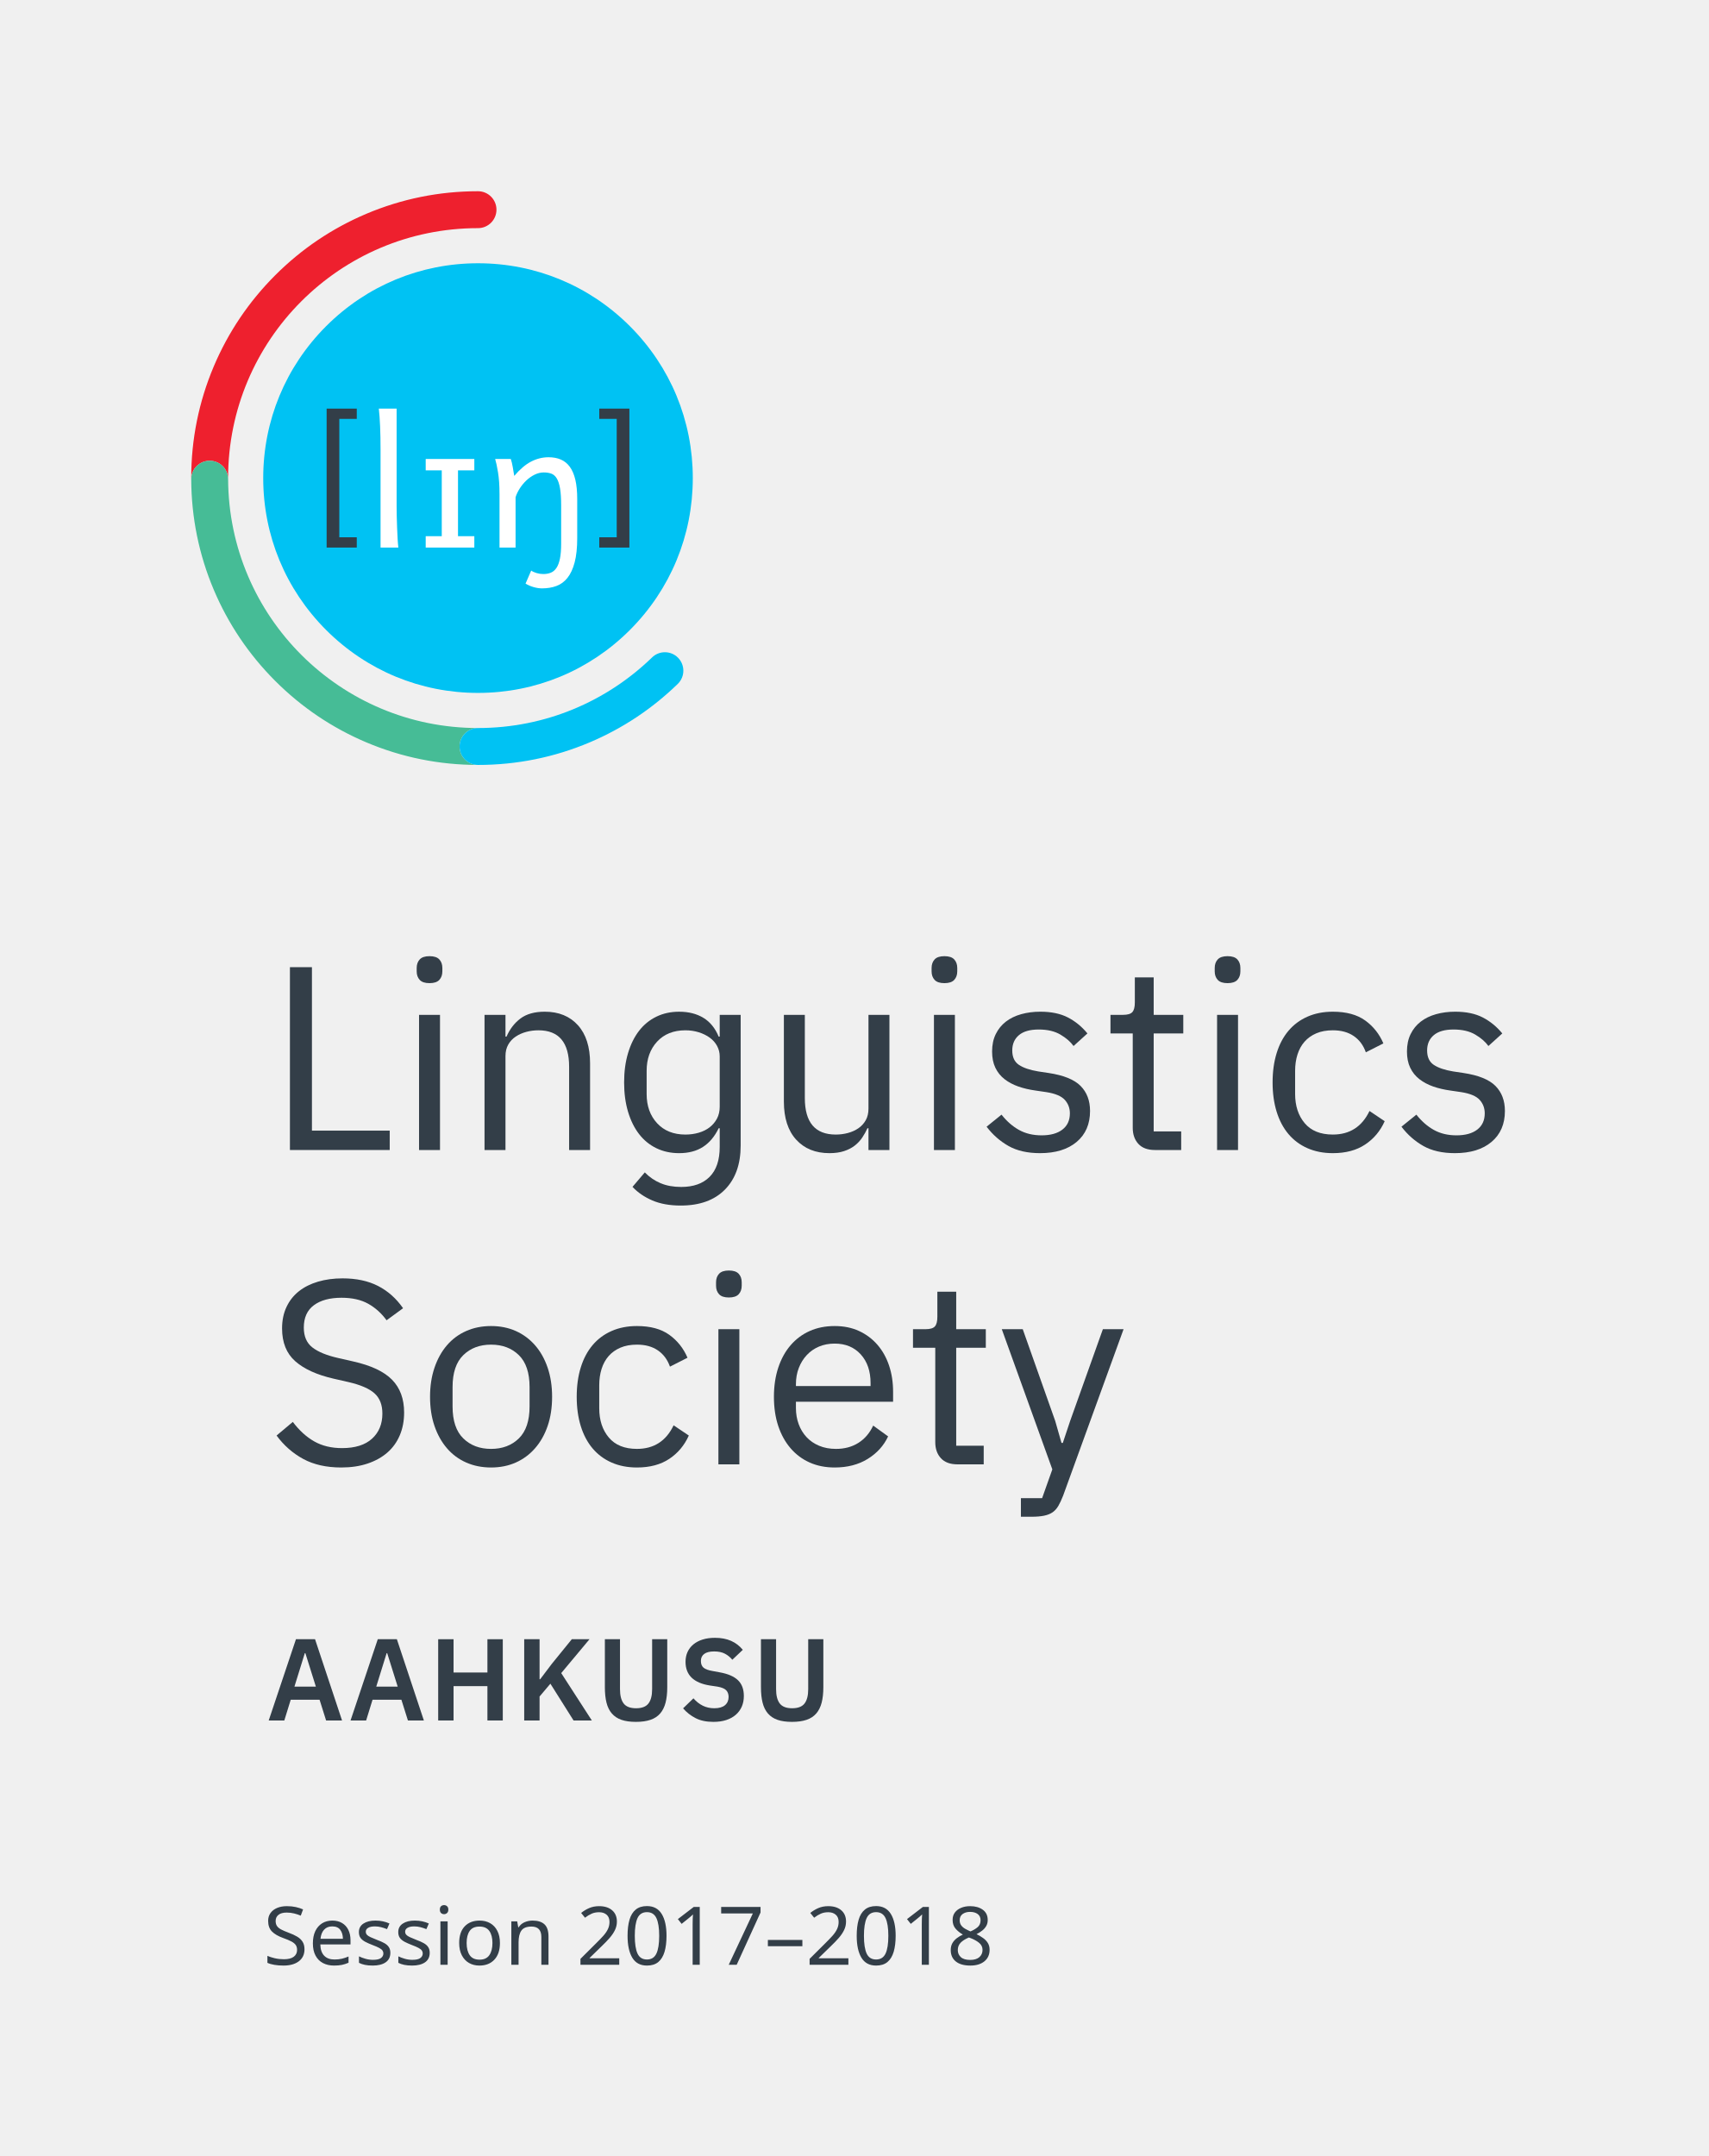
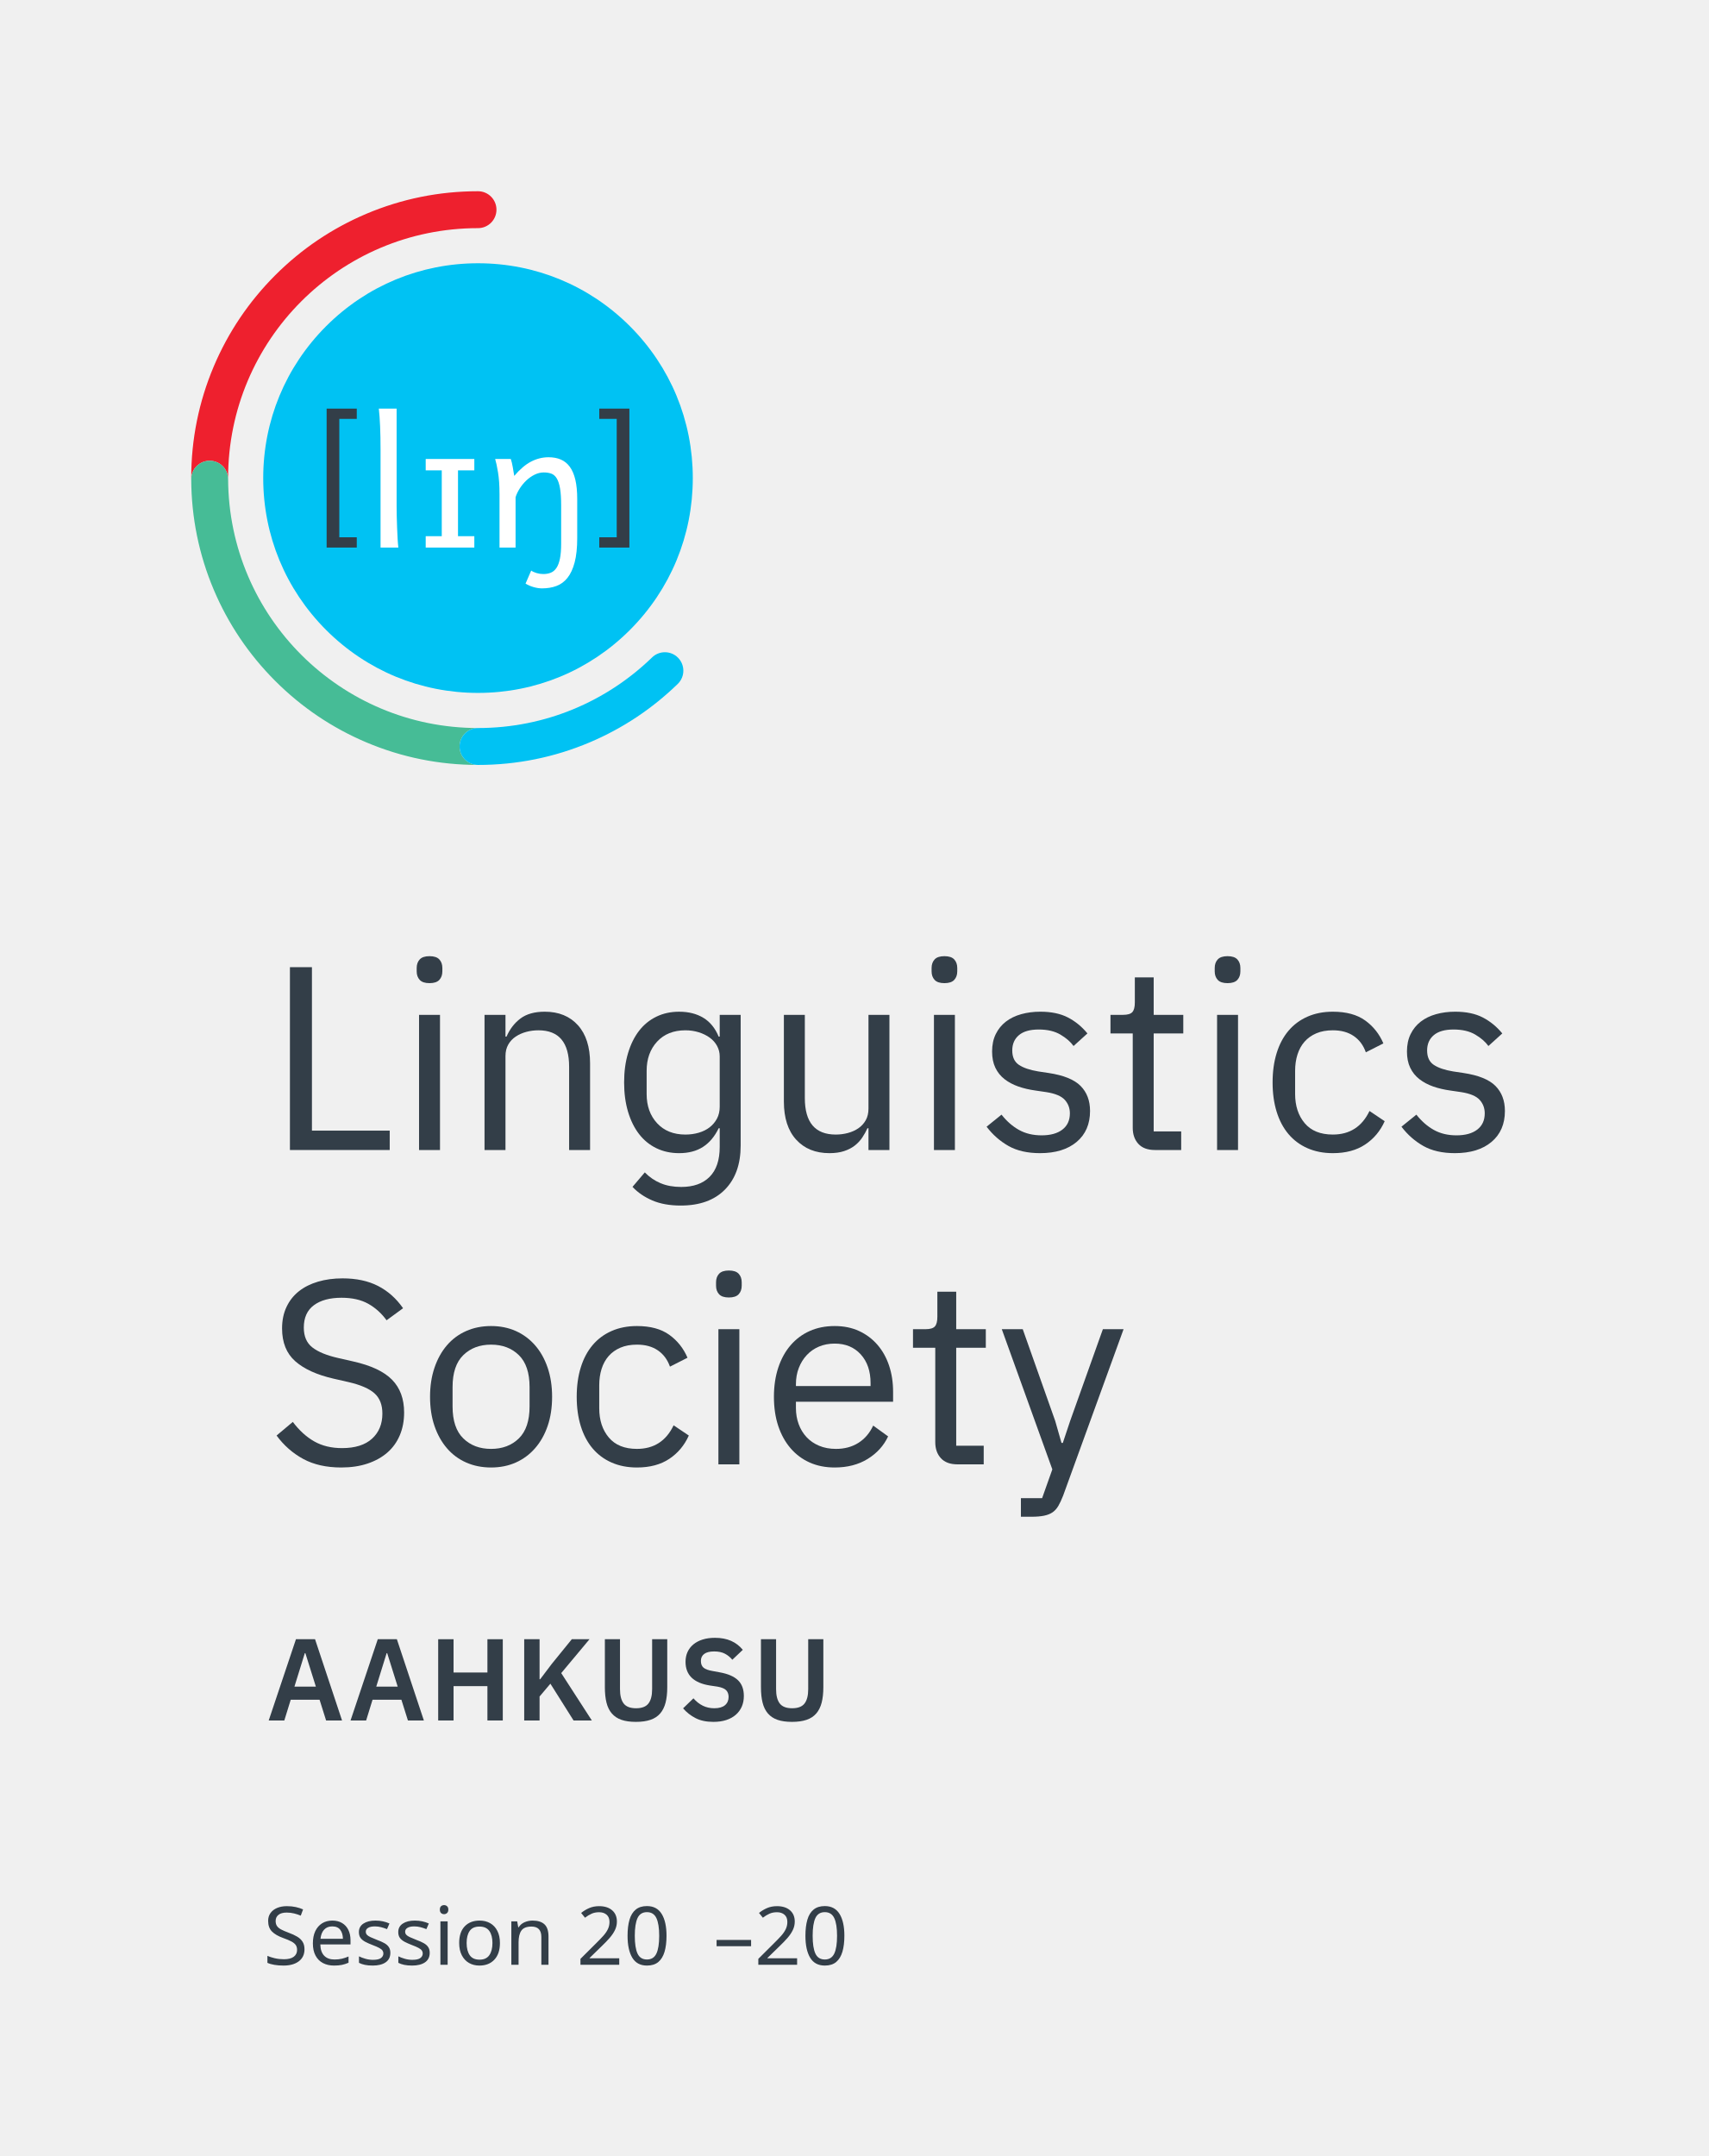
<svg xmlns="http://www.w3.org/2000/svg" xmlns:xlink="http://www.w3.org/1999/xlink" version="1.0" id="Logotypes" x="0px" y="0px" width="633.191px" height="798.955px" viewBox="0 0 633.191 798.955" enable-background="new 0 0 633.191 798.955" xml:space="preserve">
  <g>
    <defs>
      <rect id="SVGID_23_" width="633.191" height="798.955" />
    </defs>
    <clipPath id="SVGID_2_">
      <use xlink:href="#SVGID_23_" overflow="visible" />
    </clipPath>
    <g clip-path="url(#SVGID_2_)">
      <g>
        <g>
          <g>
            <path fill="#EE202E" d="M77.711,170.747c3.777,0,6.838,3.061,6.838,6.837c-0.002-0.14-0.006-0.278-0.006-0.419       c0-51.154,41.469-92.623,92.623-92.623c3.777,0,6.838-3.061,6.838-6.838c0-3.776-3.061-6.838-6.838-6.838       c-14.344,0-28.266,2.813-41.381,8.359C123.127,84.58,111.76,92.242,102.002,102c-9.758,9.759-17.422,21.125-22.775,33.784       c-5.547,13.115-8.359,27.037-8.359,41.381c0,0.141,0.004,0.279,0.005,0.419C70.873,173.808,73.934,170.747,77.711,170.747z" />
            <path fill="#46BC96" d="M170.33,276.627c0-3.776,3.061-6.838,6.836-6.838c-51.016,0-92.393-41.242-92.617-92.205       c0-3.776-3.061-6.837-6.838-6.837s-6.838,3.061-6.838,6.837c0.055,14.196,2.862,27.976,8.354,40.963       c5.354,12.659,13.018,24.025,22.775,33.783c9.758,9.759,21.125,17.421,33.783,22.775c13.115,5.547,27.037,8.359,41.381,8.359       C173.391,283.465,170.33,280.403,170.33,276.627z" />
            <path fill="#00C2F3" d="M251.266,243.702c-2.67-2.671-6.998-2.671-9.67,0c-16.672,16.146-39.387,26.087-64.43,26.087       c-3.775,0-6.836,3.062-6.836,6.838s3.061,6.838,6.836,6.838c14.346,0,28.268-2.813,41.383-8.359       c12.203-5.16,23.199-12.474,32.717-21.732C253.938,250.702,253.938,246.373,251.266,243.702z" />
          </g>
          <g>
            <path fill="#00C2F3" d="M233.459,120.874c-15.035-15.035-35.027-23.315-56.293-23.315c-21.262,0-41.254,8.28-56.291,23.315       c-15.035,15.036-23.316,35.027-23.316,56.291c0,21.266,8.281,41.255,23.316,56.292c15.037,15.035,35.029,23.317,56.291,23.317       c21.266,0,41.258-8.282,56.293-23.317c15.035-15.037,23.314-35.026,23.314-56.292       C256.773,155.901,248.494,135.91,233.459,120.874z" />
            <path fill="#333E48" d="M121.063,202.91v-51.489h11.168v3.807h-6.473v43.877h6.473v3.806H121.063z" />
            <path fill="#333E48" d="M233.271,151.421v51.489h-11.164v-3.806h6.469v-43.877h-6.469v-3.807H233.271z" />
            <path fill="#FFFFFF" d="M146.998,187.625c0,1.028,0.016,2.242,0.047,3.636c0.031,1.395,0.076,2.813,0.131,4.248       c0.053,1.438,0.115,2.812,0.193,4.12c0.072,1.309,0.164,2.402,0.271,3.281h-6.596v-36.364c0-3.133-0.053-5.969-0.162-8.512       c-0.105-2.543-0.268-4.748-0.482-6.613h6.598V187.625z" />
            <path fill="#FFFFFF" d="M175.801,170.085v4.217h-6.051v24.394h6.051v4.216h-18.021v-4.216h5.953v-24.394h-5.953v-4.217H175.801       z" />
            <path fill="#FFFFFF" d="M189.316,170.085c0.129,0.345,0.258,0.789,0.387,1.338c0.129,0.546,0.246,1.119,0.354,1.721       c0.105,0.6,0.203,1.19,0.291,1.77l0.256,1.447c2.061-2.445,4.129-4.209,6.211-5.293c2.08-1.083,4.25-1.625,6.5-1.625       c1.717,0,3.234,0.284,4.555,0.852c1.318,0.57,2.43,1.471,3.33,2.703c0.9,1.234,1.582,2.834,2.045,4.796       c0.461,1.964,0.691,4.327,0.691,7.097v14.48c0,3.626-0.318,6.636-0.951,9.027c-0.631,2.393-1.518,4.302-2.654,5.73       c-1.137,1.424-2.506,2.434-4.104,3.022c-1.598,0.591-3.373,0.886-5.326,0.886c-0.965,0-2-0.155-3.105-0.467       c-1.104-0.312-2.107-0.745-3.008-1.304l2.092-4.827c0.494,0.365,1.152,0.67,1.979,0.918c0.826,0.246,1.67,0.369,2.525,0.369       c1.031,0,1.953-0.166,2.77-0.498c0.814-0.333,1.506-0.916,2.074-1.754c0.57-0.837,1.004-1.984,1.305-3.443       s0.449-3.315,0.449-5.567v-14.16c0-2.574-0.133-4.661-0.4-6.259c-0.27-1.599-0.672-2.844-1.209-3.733       c-0.535-0.89-1.205-1.485-2.012-1.787c-0.803-0.299-1.742-0.45-2.814-0.45c-1.158,0-2.289,0.273-3.395,0.822       c-1.104,0.547-2.119,1.255-3.043,2.123c-0.922,0.868-1.736,1.85-2.443,2.945c-0.709,1.094-1.234,2.188-1.578,3.281v18.666       h-5.953v-19.792c0-3.175-0.184-5.862-0.549-8.062c-0.363-2.199-0.719-3.856-1.061-4.973H189.316z" />
          </g>
        </g>
      </g>
      <g>
        <path fill="#333E48" d="M107.458,426.163v-67.756h8.154v60.572h28.83v7.184H107.458z" />
        <path fill="#333E48" d="M159.196,364.329c-1.684,0-2.897-0.403-3.641-1.213c-0.745-0.809-1.116-1.859-1.116-3.155v-1.263     c0-1.293,0.372-2.344,1.116-3.154c0.743-0.809,1.957-1.213,3.641-1.213c1.682,0,2.896,0.404,3.64,1.213     c0.743,0.811,1.116,1.861,1.116,3.154v1.263c0,1.296-0.373,2.347-1.116,3.155C162.091,363.926,160.877,364.329,159.196,364.329z      M155.313,376.075h7.766v50.088h-7.766V376.075z" />
        <path fill="#333E48" d="M179.581,426.163v-50.088h7.766v8.061h0.388c1.229-2.817,2.96-5.061,5.193-6.727     c2.233-1.665,5.225-2.499,8.979-2.499c5.177,0,9.271,1.667,12.28,4.999c3.009,3.334,4.514,8.041,4.514,14.124v32.13h-7.766     v-30.838c0-9.016-3.786-13.523-11.357-13.523c-1.553,0-3.058,0.195-4.514,0.584c-1.456,0.39-2.766,0.974-3.931,1.752     c-1.165,0.777-2.087,1.767-2.766,2.967c-0.68,1.199-1.02,2.609-1.02,4.231v34.827H179.581z" />
        <path fill="#333E48" d="M274.515,424.513c0,6.924-1.941,12.36-5.824,16.309c-3.883,3.946-9.352,5.922-16.405,5.922     c-4.077,0-7.588-0.635-10.532-1.901c-2.945-1.27-5.387-2.942-7.329-5.022l4.562-5.362c1.682,1.731,3.624,3.065,5.824,3.997     c2.199,0.931,4.756,1.396,7.668,1.396c4.529,0,8.041-1.252,10.532-3.752c2.491-2.505,3.737-6.193,3.737-11.068v-6.928h-0.388     c-1.489,3.075-3.431,5.381-5.824,6.918c-2.395,1.539-5.339,2.308-8.833,2.308c-3.106,0-5.921-0.616-8.445-1.845     c-2.523-1.229-4.659-2.976-6.406-5.241c-1.748-2.265-3.106-5.015-4.077-8.251c-0.971-3.235-1.456-6.859-1.456-10.872     c0-4.012,0.485-7.636,1.456-10.872c0.971-3.235,2.33-5.985,4.077-8.251c1.747-2.265,3.883-4.012,6.406-5.242     c2.524-1.229,5.339-1.844,8.445-1.844c3.495,0,6.487,0.753,8.979,2.258c2.491,1.507,4.383,3.829,5.679,6.968h0.388v-8.061h7.766     V424.513z M254.033,420.437c1.748,0,3.397-0.229,4.951-0.684s2.896-1.122,4.028-2c1.131-0.877,2.039-1.951,2.718-3.219     c0.679-1.268,1.019-2.748,1.019-4.439V391.46c0-1.365-0.324-2.649-0.971-3.854c-0.647-1.203-1.553-2.227-2.718-3.072     s-2.523-1.512-4.077-2s-3.203-0.732-4.951-0.732c-4.401,0-7.896,1.398-10.483,4.195c-2.589,2.797-3.883,6.406-3.883,10.83v8.584     c0,4.423,1.293,8.033,3.883,10.83C246.137,419.038,249.632,420.437,254.033,420.437z" />
        <path fill="#333E48" d="M321.885,418.103h-0.388c-0.519,1.154-1.149,2.291-1.893,3.412c-0.745,1.121-1.667,2.114-2.766,2.979     c-1.102,0.865-2.427,1.554-3.98,2.066c-1.553,0.512-3.366,0.769-5.436,0.769c-5.178,0-9.287-1.665-12.328-4.999     c-3.042-3.332-4.563-8.04-4.563-14.124v-32.13h7.766v30.838c0,9.016,3.818,13.523,11.455,13.523c1.553,0,3.058-0.194,4.514-0.584     c1.456-0.389,2.75-0.973,3.883-1.75c1.132-0.779,2.038-1.768,2.718-2.968c0.68-1.199,1.019-2.644,1.019-4.33v-34.729h7.766     v50.088h-7.766V418.103z" />
        <path fill="#333E48" d="M350.035,364.329c-1.684,0-2.897-0.403-3.64-1.213c-0.745-0.809-1.116-1.859-1.116-3.155v-1.263     c0-1.293,0.372-2.344,1.116-3.154c0.743-0.809,1.957-1.213,3.64-1.213c1.682,0,2.896,0.404,3.64,1.213     c0.743,0.811,1.116,1.861,1.116,3.154v1.263c0,1.296-0.373,2.347-1.116,3.155C352.93,363.926,351.717,364.329,350.035,364.329z      M346.152,376.075h7.766v50.088h-7.766V376.075z" />
        <path fill="#333E48" d="M385.466,427.328c-4.659,0-8.559-0.89-11.697-2.669c-3.14-1.779-5.841-4.158-8.105-7.135l5.533-4.466     c1.941,2.46,4.109,4.353,6.504,5.679c2.394,1.327,5.177,1.99,8.348,1.99c3.3,0,5.873-0.712,7.717-2.136     c1.845-1.423,2.767-3.43,2.767-6.019c0-1.941-0.631-3.606-1.893-4.999c-1.262-1.392-3.543-2.345-6.844-2.863l-3.98-0.583     c-2.33-0.323-4.465-0.824-6.407-1.504s-3.64-1.586-5.096-2.719c-1.456-1.131-2.589-2.539-3.397-4.223     c-0.811-1.682-1.213-3.688-1.213-6.018c0-2.459,0.452-4.611,1.359-6.455c0.906-1.846,2.151-3.381,3.737-4.611     c1.585-1.229,3.478-2.15,5.679-2.767c2.199-0.614,4.563-0.922,7.086-0.922c4.077,0,7.49,0.712,10.241,2.136     c2.75,1.424,5.16,3.396,7.232,5.921l-5.145,4.659c-1.101-1.553-2.718-2.961-4.854-4.223c-2.135-1.262-4.821-1.893-8.057-1.893     c-3.237,0-5.679,0.695-7.329,2.087c-1.65,1.392-2.475,3.285-2.475,5.679c0,2.46,0.825,4.239,2.475,5.339     c1.65,1.102,4.029,1.909,7.135,2.427l3.883,0.582c5.565,0.842,9.513,2.443,11.843,4.805c2.33,2.363,3.495,5.453,3.495,9.271     c0,4.854-1.651,8.672-4.951,11.454C395.755,425.938,391.225,427.328,385.466,427.328z" />
        <path fill="#333E48" d="M428.081,426.163c-2.718,0-4.773-0.758-6.164-2.275c-1.392-1.516-2.087-3.503-2.087-5.957v-34.964h-8.251     v-6.892h4.659c1.682,0,2.831-0.34,3.446-1.02c0.614-0.68,0.922-1.859,0.922-3.543v-9.319h6.989v13.882h10.969v6.892h-10.969     v36.305h10.192v6.892H428.081z" />
        <path fill="#333E48" d="M454.97,364.329c-1.684,0-2.897-0.403-3.64-1.213c-0.745-0.809-1.117-1.859-1.117-3.155v-1.263     c0-1.293,0.372-2.344,1.117-3.154c0.743-0.809,1.957-1.213,3.64-1.213c1.682,0,2.896,0.404,3.64,1.213     c0.743,0.811,1.116,1.861,1.116,3.154v1.263c0,1.296-0.374,2.347-1.116,3.155C457.865,363.926,456.652,364.329,454.97,364.329z      M451.087,376.075h7.766v50.088h-7.766V376.075z" />
        <path fill="#333E48" d="M493.992,427.328c-3.495,0-6.634-0.616-9.416-1.845c-2.783-1.229-5.129-2.976-7.038-5.241     c-1.91-2.265-3.366-5.015-4.368-8.251c-1.004-3.235-1.504-6.859-1.504-10.872c0-4.012,0.5-7.636,1.504-10.872     c1.002-3.235,2.458-5.985,4.368-8.251c1.908-2.265,4.254-4.012,7.038-5.242c2.782-1.229,5.921-1.844,9.416-1.844     c4.982,0,8.979,1.084,11.988,3.251c3.009,2.17,5.257,5,6.747,8.494l-6.504,3.301c-0.907-2.588-2.395-4.595-4.465-6.019     c-2.072-1.423-4.659-2.136-7.766-2.136c-2.33,0-4.368,0.373-6.116,1.116c-1.747,0.745-3.203,1.78-4.368,3.106     c-1.165,1.327-2.039,2.912-2.621,4.756c-0.583,1.846-0.874,3.868-0.874,6.067v8.542c0,4.402,1.18,8.009,3.543,10.824     c2.361,2.814,5.839,4.223,10.435,4.223c6.276,0,10.807-2.912,13.59-8.736l5.63,3.785c-1.618,3.625-4.028,6.504-7.232,8.64     C502.777,426.261,498.781,427.328,493.992,427.328z" />
        <path fill="#333E48" d="M539.227,427.328c-4.66,0-8.559-0.89-11.697-2.669c-3.14-1.779-5.841-4.158-8.105-7.135l5.533-4.466     c1.941,2.46,4.109,4.353,6.504,5.679c2.393,1.327,5.176,1.99,8.348,1.99c3.3,0,5.873-0.712,7.717-2.136     c1.845-1.423,2.767-3.43,2.767-6.019c0-1.941-0.631-3.606-1.893-4.999c-1.262-1.392-3.543-2.345-6.844-2.863l-3.98-0.583     c-2.33-0.323-4.465-0.824-6.407-1.504c-1.942-0.68-3.64-1.586-5.096-2.719c-1.456-1.131-2.589-2.539-3.397-4.223     c-0.81-1.682-1.213-3.688-1.213-6.018c0-2.459,0.452-4.611,1.359-6.455c0.906-1.846,2.151-3.381,3.737-4.611     c1.585-1.229,3.478-2.15,5.679-2.767c2.199-0.614,4.563-0.922,7.086-0.922c4.077,0,7.489,0.712,10.241,2.136     c2.75,1.424,5.16,3.396,7.232,5.921l-5.145,4.659c-1.101-1.553-2.718-2.961-4.854-4.223c-2.135-1.262-4.821-1.893-8.057-1.893     c-3.237,0-5.679,0.695-7.329,2.087c-1.65,1.392-2.476,3.285-2.476,5.679c0,2.46,0.826,4.239,2.476,5.339     c1.65,1.102,4.029,1.909,7.135,2.427l3.883,0.582c5.565,0.842,9.513,2.443,11.843,4.805c2.33,2.363,3.495,5.453,3.495,9.271     c0,4.854-1.65,8.672-4.951,11.454C549.516,425.938,544.985,427.328,539.227,427.328z" />
        <path fill="#333E48" d="M126.483,543.813c-5.501,0-10.192-1.053-14.075-3.154c-3.883-2.103-7.184-5-9.901-8.688l6.019-5.048     c2.393,3.172,5.047,5.582,7.959,7.232s6.342,2.475,10.29,2.475c4.854,0,8.557-1.164,11.114-3.494     c2.556-2.33,3.834-5.436,3.834-9.318c0-3.235-0.971-5.728-2.912-7.475c-1.941-1.748-5.145-3.139-9.61-4.175l-5.533-1.262     c-6.213-1.423-10.954-3.575-14.221-6.455c-3.269-2.879-4.902-6.94-4.902-12.183c0-2.976,0.549-5.63,1.65-7.959     c1.1-2.33,2.636-4.271,4.611-5.824c1.974-1.554,4.335-2.734,7.086-3.544c2.75-0.809,5.776-1.214,9.076-1.214     c5.111,0,9.496,0.939,13.153,2.816c3.655,1.877,6.746,4.627,9.27,8.25l-6.115,4.466c-1.878-2.588-4.143-4.626-6.795-6.116     c-2.654-1.487-5.955-2.232-9.901-2.232c-4.336,0-7.75,0.922-10.241,2.767c-2.492,1.845-3.737,4.611-3.737,8.3     c0,3.236,1.051,5.679,3.155,7.328c2.102,1.65,5.29,2.962,9.562,3.933l5.533,1.262c6.665,1.489,11.486,3.754,14.463,6.795     c2.976,3.042,4.465,7.086,4.465,12.134c0,3.106-0.534,5.921-1.602,8.445c-1.068,2.523-2.606,4.659-4.611,6.406     c-2.007,1.748-4.45,3.106-7.329,4.077C133.359,543.328,130.107,543.813,126.483,543.813z" />
        <path fill="#333E48" d="M182.007,543.813c-3.366,0-6.44-0.615-9.222-1.844c-2.783-1.229-5.162-2.993-7.135-5.291     c-1.975-2.296-3.511-5.047-4.611-8.251c-1.101-3.203-1.65-6.811-1.65-10.823c0-3.946,0.549-7.538,1.65-10.775     c1.1-3.234,2.636-6.002,4.611-8.299c1.973-2.297,4.352-4.061,7.135-5.291c2.782-1.229,5.856-1.844,9.222-1.844     c3.364,0,6.422,0.615,9.173,1.844c2.75,1.23,5.128,2.994,7.135,5.291c2.005,2.297,3.559,5.064,4.66,8.299     c1.1,3.237,1.65,6.829,1.65,10.775c0,4.013-0.55,7.62-1.65,10.823c-1.101,3.204-2.654,5.955-4.66,8.251     c-2.006,2.298-4.385,4.063-7.135,5.291C188.429,543.198,185.372,543.813,182.007,543.813z M182.007,536.921     c4.206,0,7.635-1.293,10.29-3.883c2.653-2.587,3.98-6.535,3.98-11.842v-7.184c0-5.306-1.327-9.254-3.98-11.843     c-2.654-2.587-6.083-3.883-10.29-3.883c-4.207,0-7.637,1.296-10.29,3.883c-2.654,2.589-3.98,6.537-3.98,11.843v7.184     c0,5.307,1.326,9.255,3.98,11.842C174.371,535.628,177.8,536.921,182.007,536.921z" />
        <path fill="#333E48" d="M236.076,543.813c-3.494,0-6.634-0.615-9.416-1.844c-2.783-1.229-5.13-2.977-7.038-5.242     c-1.91-2.265-3.366-5.015-4.368-8.251c-1.004-3.235-1.505-6.859-1.505-10.872c0-4.012,0.5-7.636,1.505-10.872     c1.002-3.235,2.458-5.985,4.368-8.251c1.908-2.265,4.254-4.012,7.038-5.242c2.782-1.229,5.921-1.844,9.416-1.844     c4.982,0,8.979,1.084,11.989,3.252c3.009,2.168,5.257,4.999,6.746,8.493l-6.503,3.301c-0.907-2.588-2.396-4.595-4.466-6.019     c-2.071-1.423-4.659-2.136-7.766-2.136c-2.329,0-4.368,0.373-6.115,1.116c-1.747,0.744-3.203,1.781-4.368,3.106     c-1.165,1.327-2.039,2.912-2.621,4.757c-0.582,1.844-0.874,3.867-0.874,6.066v8.543c0,4.401,1.18,8.008,3.543,10.823     c2.362,2.815,5.839,4.222,10.435,4.222c6.276,0,10.807-2.912,13.59-8.736l5.63,3.786c-1.618,3.625-4.028,6.504-7.231,8.64     C244.861,542.745,240.864,543.813,236.076,543.813z" />
        <path fill="#333E48" d="M270.146,480.814c-1.683,0-2.896-0.403-3.64-1.214c-0.745-0.809-1.116-1.859-1.116-3.154v-1.262     c0-1.294,0.372-2.346,1.116-3.155c0.743-0.809,1.957-1.214,3.64-1.214c1.683,0,2.896,0.405,3.641,1.214     c0.743,0.81,1.116,1.861,1.116,3.155v1.262c0,1.295-0.373,2.346-1.116,3.154C273.042,480.411,271.829,480.814,270.146,480.814z      M266.264,492.56h7.766v50.089h-7.766V492.56z" />
        <path fill="#333E48" d="M309.364,543.813c-3.431,0-6.521-0.615-9.271-1.844c-2.751-1.229-5.113-2.993-7.086-5.291     c-1.975-2.296-3.495-5.047-4.563-8.251c-1.068-3.203-1.602-6.811-1.602-10.823c0-3.946,0.534-7.538,1.602-10.775     c1.068-3.234,2.587-6.002,4.563-8.299c1.973-2.297,4.335-4.061,7.086-5.291c2.75-1.229,5.84-1.844,9.271-1.844     c3.364,0,6.373,0.612,9.027,1.838c2.653,1.226,4.917,2.92,6.794,5.08c1.877,2.159,3.316,4.723,4.32,7.689     c1.002,2.967,1.505,6.223,1.505,9.77v3.676h-36.014v2.33c0,2.136,0.34,4.125,1.02,5.971c0.679,1.844,1.65,3.445,2.912,4.805     c1.262,1.358,2.815,2.426,4.659,3.203c1.844,0.776,3.932,1.164,6.261,1.164c3.169,0,5.937-0.742,8.299-2.232     c2.362-1.487,4.189-3.623,5.485-6.406l5.533,4.006c-1.619,3.452-4.143,6.235-7.572,8.352     C318.164,542.755,314.087,543.813,309.364,543.813z M309.364,497.899c-2.136,0-4.077,0.369-5.824,1.109     c-1.748,0.74-3.252,1.785-4.514,3.136c-1.262,1.35-2.25,2.942-2.961,4.774c-0.713,1.834-1.068,3.844-1.068,6.03v0.675h27.666     v-1.062c0-4.438-1.213-7.989-3.64-10.659S313.375,497.899,309.364,497.899z" />
        <path fill="#333E48" d="M354.89,542.648c-2.718,0-4.773-0.758-6.164-2.274c-1.392-1.518-2.087-3.504-2.087-5.958v-34.964h-8.251     v-6.893h4.659c1.682,0,2.831-0.34,3.446-1.02c0.614-0.679,0.922-1.859,0.922-3.542v-9.319h6.989v13.881h10.969v6.893h-10.969     v36.305h10.192v6.892H354.89z" />
        <path fill="#333E48" d="M408.764,492.56h7.669l-22.423,61.738c-0.583,1.487-1.165,2.732-1.748,3.736     c-0.582,1.003-1.295,1.797-2.135,2.379c-0.842,0.582-1.893,1.002-3.155,1.262c-1.262,0.258-2.8,0.389-4.611,0.389h-3.98v-6.893     h7.863l3.786-10.661l-18.735-51.95h7.766l12.037,34.007l2.33,8.14h0.485l2.718-8.14L408.764,492.56z" />
        <g>
          <path fill="#333E48" d="M120.863,637.562l-2.415-7.679h-10.699l-2.373,7.679h-5.781l10.096-30.112h7.074l10.009,30.112H120.863z       M113.185,612.627h-0.216l-3.839,12.381h7.938L113.185,612.627z" />
          <path fill="#333E48" d="M151.19,637.562l-2.416-7.679h-10.699l-2.372,7.679h-5.781l10.095-30.112h7.076l10.008,30.112H151.19z       M143.511,612.627h-0.215l-3.84,12.381h7.938L143.511,612.627z" />
          <path fill="#333E48" d="M180.655,624.836h-12.554v12.726h-5.694v-30.112h5.694v12.338h12.554v-12.338h5.695v30.112h-5.695      V624.836z" />
          <path fill="#333E48" d="M203.994,623.93l-4.012,4.746v8.886h-5.694v-30.112h5.694v14.841h0.216l4.271-5.65l7.464-9.19h6.557      l-10.482,12.554l11.346,17.559h-6.773L203.994,623.93z" />
          <path fill="#333E48" d="M229.792,607.449v18.508c0,2.359,0.453,4.127,1.359,5.307s2.438,1.769,4.594,1.769      c2.158,0,3.689-0.589,4.596-1.769c0.905-1.18,1.358-2.947,1.358-5.307v-18.508h5.608v17.775c0,2.215-0.209,4.127-0.625,5.736      c-0.418,1.611-1.086,2.949-2.006,4.014c-0.922,1.063-2.123,1.848-3.604,2.351c-1.481,0.502-3.271,0.754-5.371,0.754      c-2.129,0-3.918-0.252-5.371-0.754c-1.452-0.503-2.639-1.287-3.559-2.351c-0.921-1.064-1.582-2.402-1.984-4.014      c-0.403-1.609-0.604-3.521-0.604-5.736v-17.775H229.792z" />
          <path fill="#333E48" d="M264.392,638.079c-2.589,0-4.782-0.46-6.58-1.382c-1.797-0.922-3.343-2.132-4.637-3.631l3.839-3.715      c1.036,1.197,2.192,2.111,3.474,2.738c1.279,0.629,2.695,0.942,4.248,0.942c1.754,0,3.078-0.378,3.97-1.134      c0.892-0.757,1.337-1.776,1.337-3.061c0-1-0.287-1.813-0.862-2.441c-0.575-0.627-1.654-1.084-3.235-1.37l-2.848-0.427      c-6.012-0.951-9.017-3.874-9.017-8.77c0-1.354,0.251-2.576,0.755-3.67c0.503-1.096,1.229-2.031,2.179-2.809      c0.95-0.777,2.093-1.375,3.431-1.793c1.337-0.417,2.854-0.626,4.551-0.626c2.271,0,4.256,0.375,5.953,1.124      c1.697,0.75,3.149,1.857,4.357,3.328l-3.883,3.675c-0.748-0.912-1.654-1.654-2.718-2.225c-1.064-0.569-2.401-0.855-4.013-0.855      c-1.639,0-2.868,0.307-3.688,0.92c-0.82,0.612-1.23,1.476-1.23,2.587c0,1.141,0.33,1.981,0.992,2.523      c0.662,0.541,1.727,0.941,3.193,1.197l2.804,0.518c3.048,0.548,5.299,1.52,6.751,2.916c1.453,1.396,2.18,3.347,2.18,5.852      c0,1.44-0.253,2.742-0.756,3.909c-0.503,1.165-1.236,2.173-2.2,3.022s-2.143,1.504-3.536,1.966      C267.806,637.85,266.203,638.079,264.392,638.079z" />
          <path fill="#333E48" d="M287.644,607.449v18.508c0,2.359,0.453,4.127,1.359,5.307c0.905,1.18,2.438,1.769,4.594,1.769      c2.157,0,3.688-0.589,4.595-1.769c0.905-1.18,1.358-2.947,1.358-5.307v-18.508h5.608v17.775c0,2.215-0.208,4.127-0.625,5.736      c-0.418,1.611-1.086,2.949-2.007,4.014c-0.92,1.063-2.121,1.848-3.602,2.351c-1.482,0.502-3.272,0.754-5.371,0.754      c-2.129,0-3.92-0.252-5.371-0.754c-1.453-0.503-2.639-1.287-3.559-2.351c-0.922-1.064-1.582-2.402-1.984-4.014      c-0.404-1.609-0.604-3.521-0.604-5.736v-17.775H287.644z" />
        </g>
      </g>
-       <text transform="matrix(1.0154 0 0 1 97.5586 728.0889)" fill="#333E48" font-family="'FiraSans-Bold'" font-size="30">Session 2017–2018</text>
+       <text transform="matrix(1.0154 0 0 1 97.5586 728.0889)" fill="#333E48" font-family="'FiraSans-Bold'" font-size="30">Session 20  –20  </text>
    </g>
  </g>
</svg>
